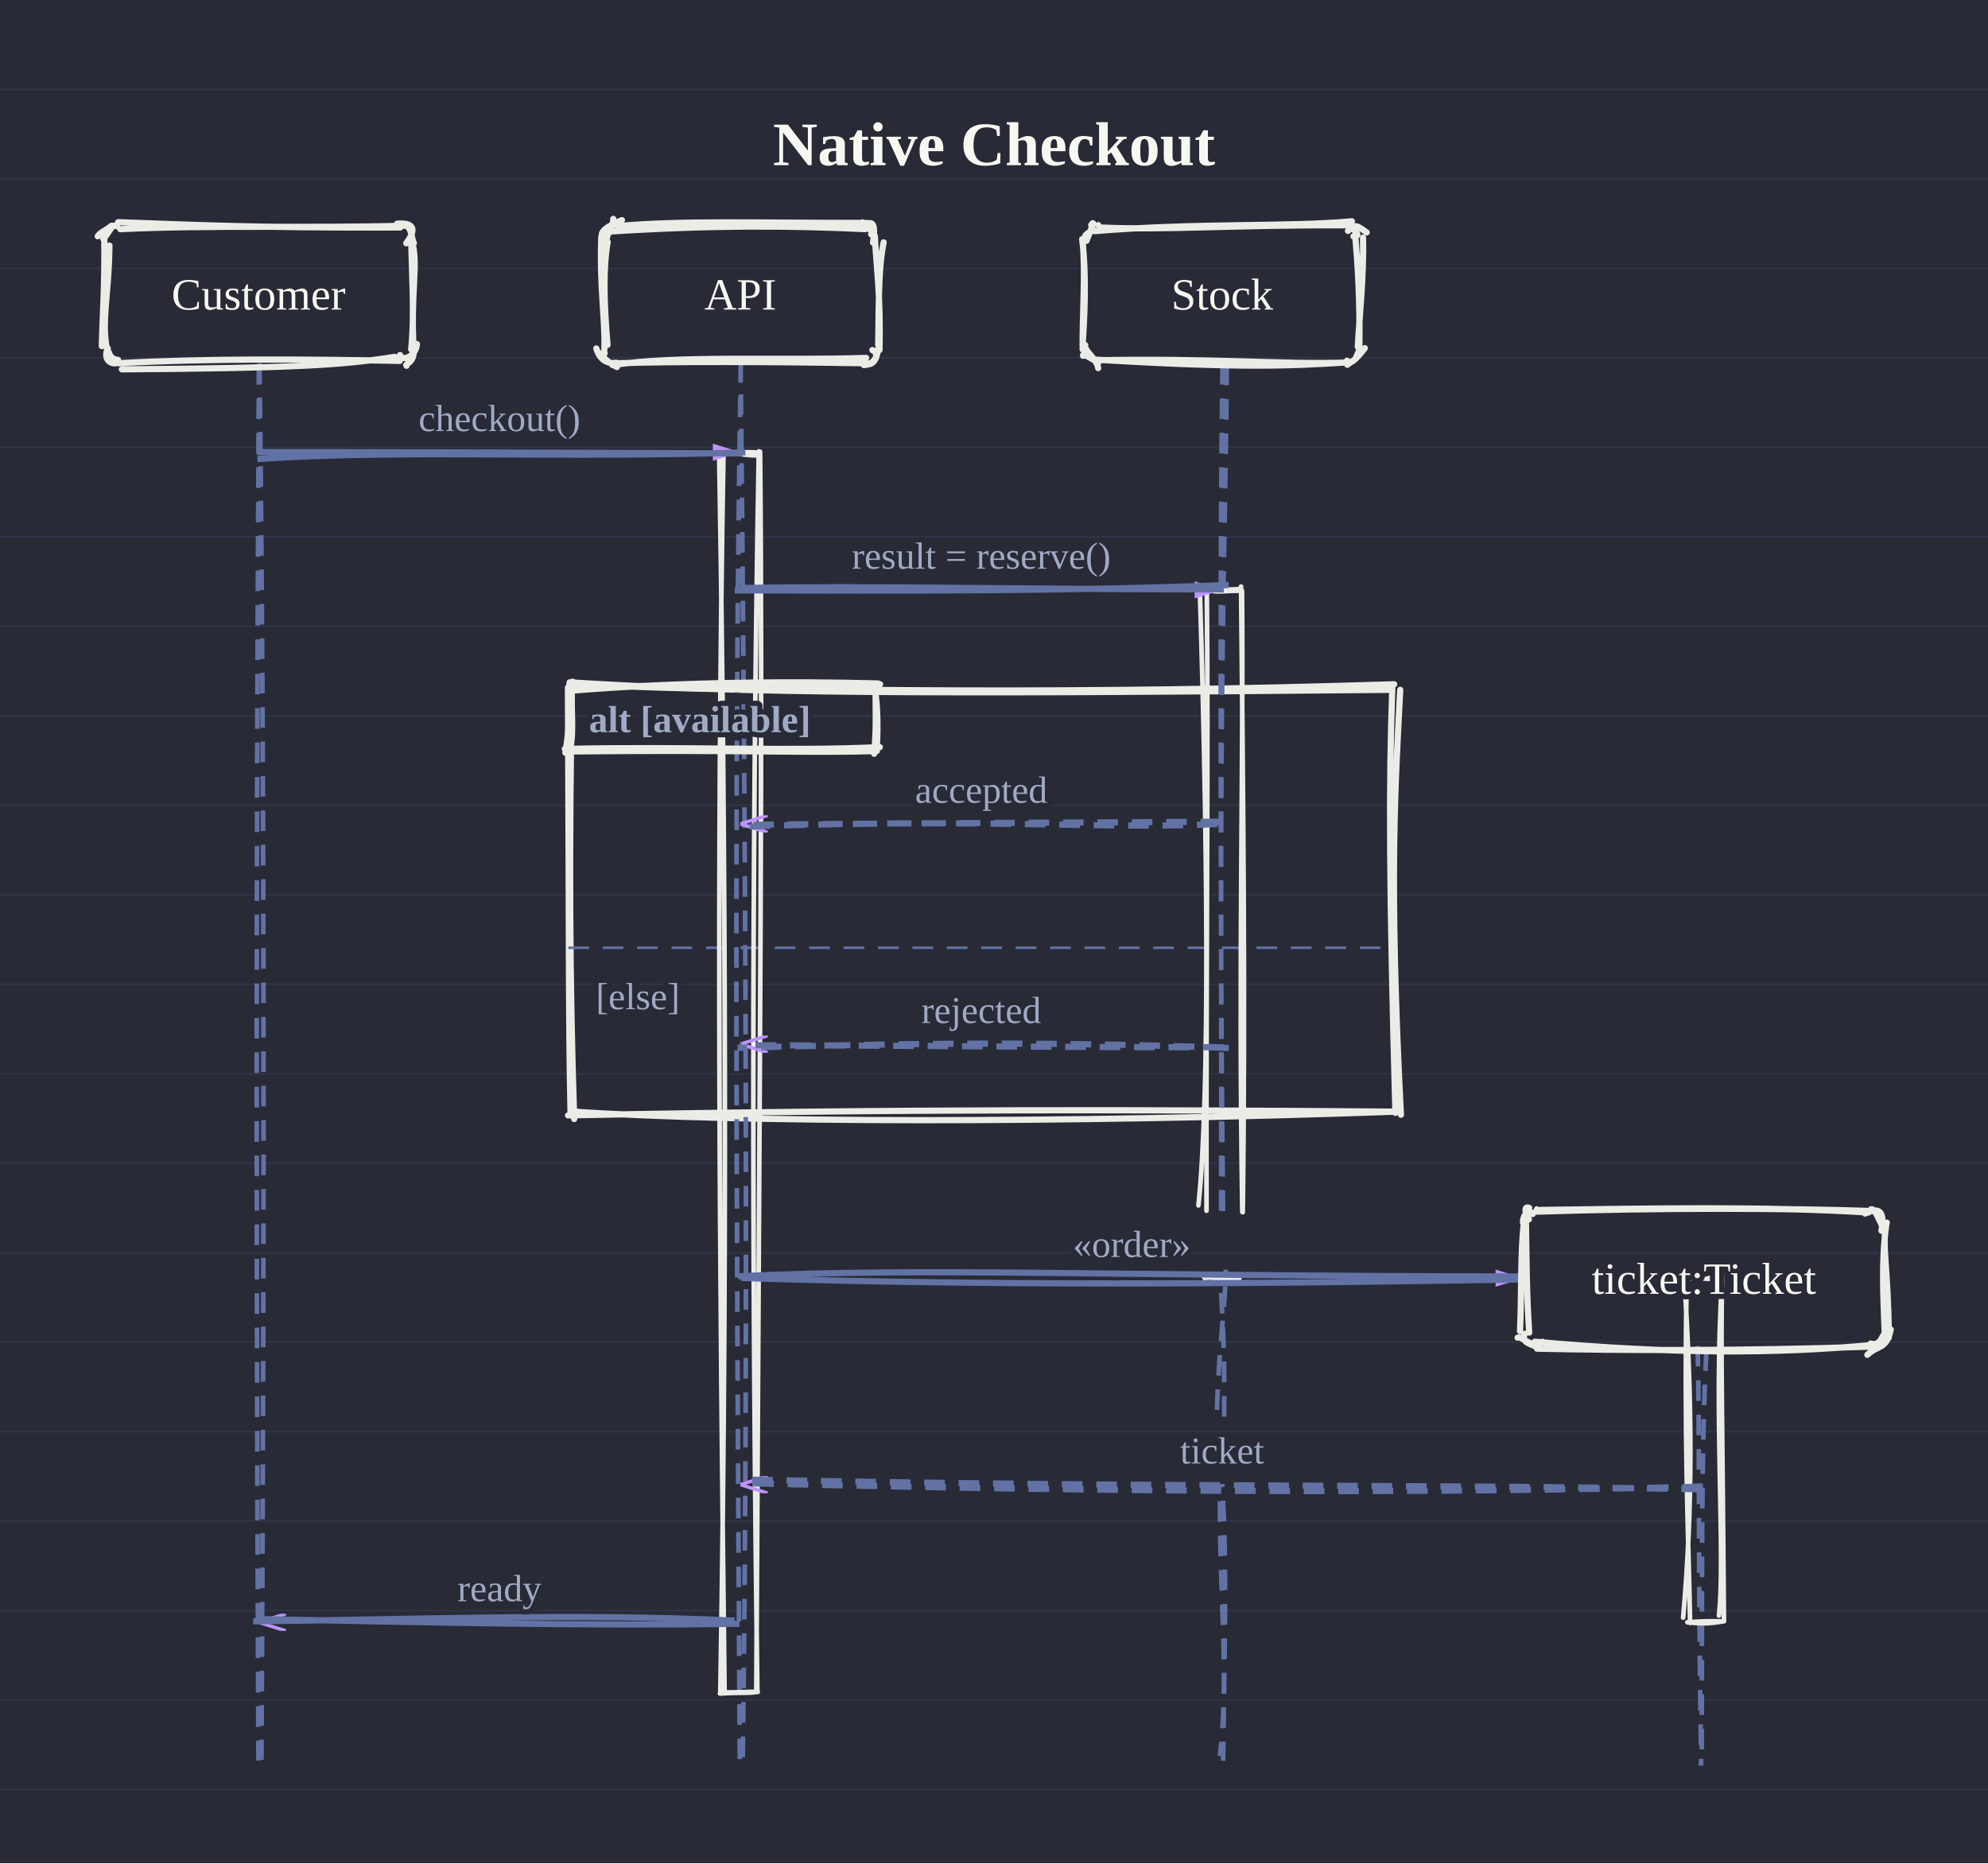
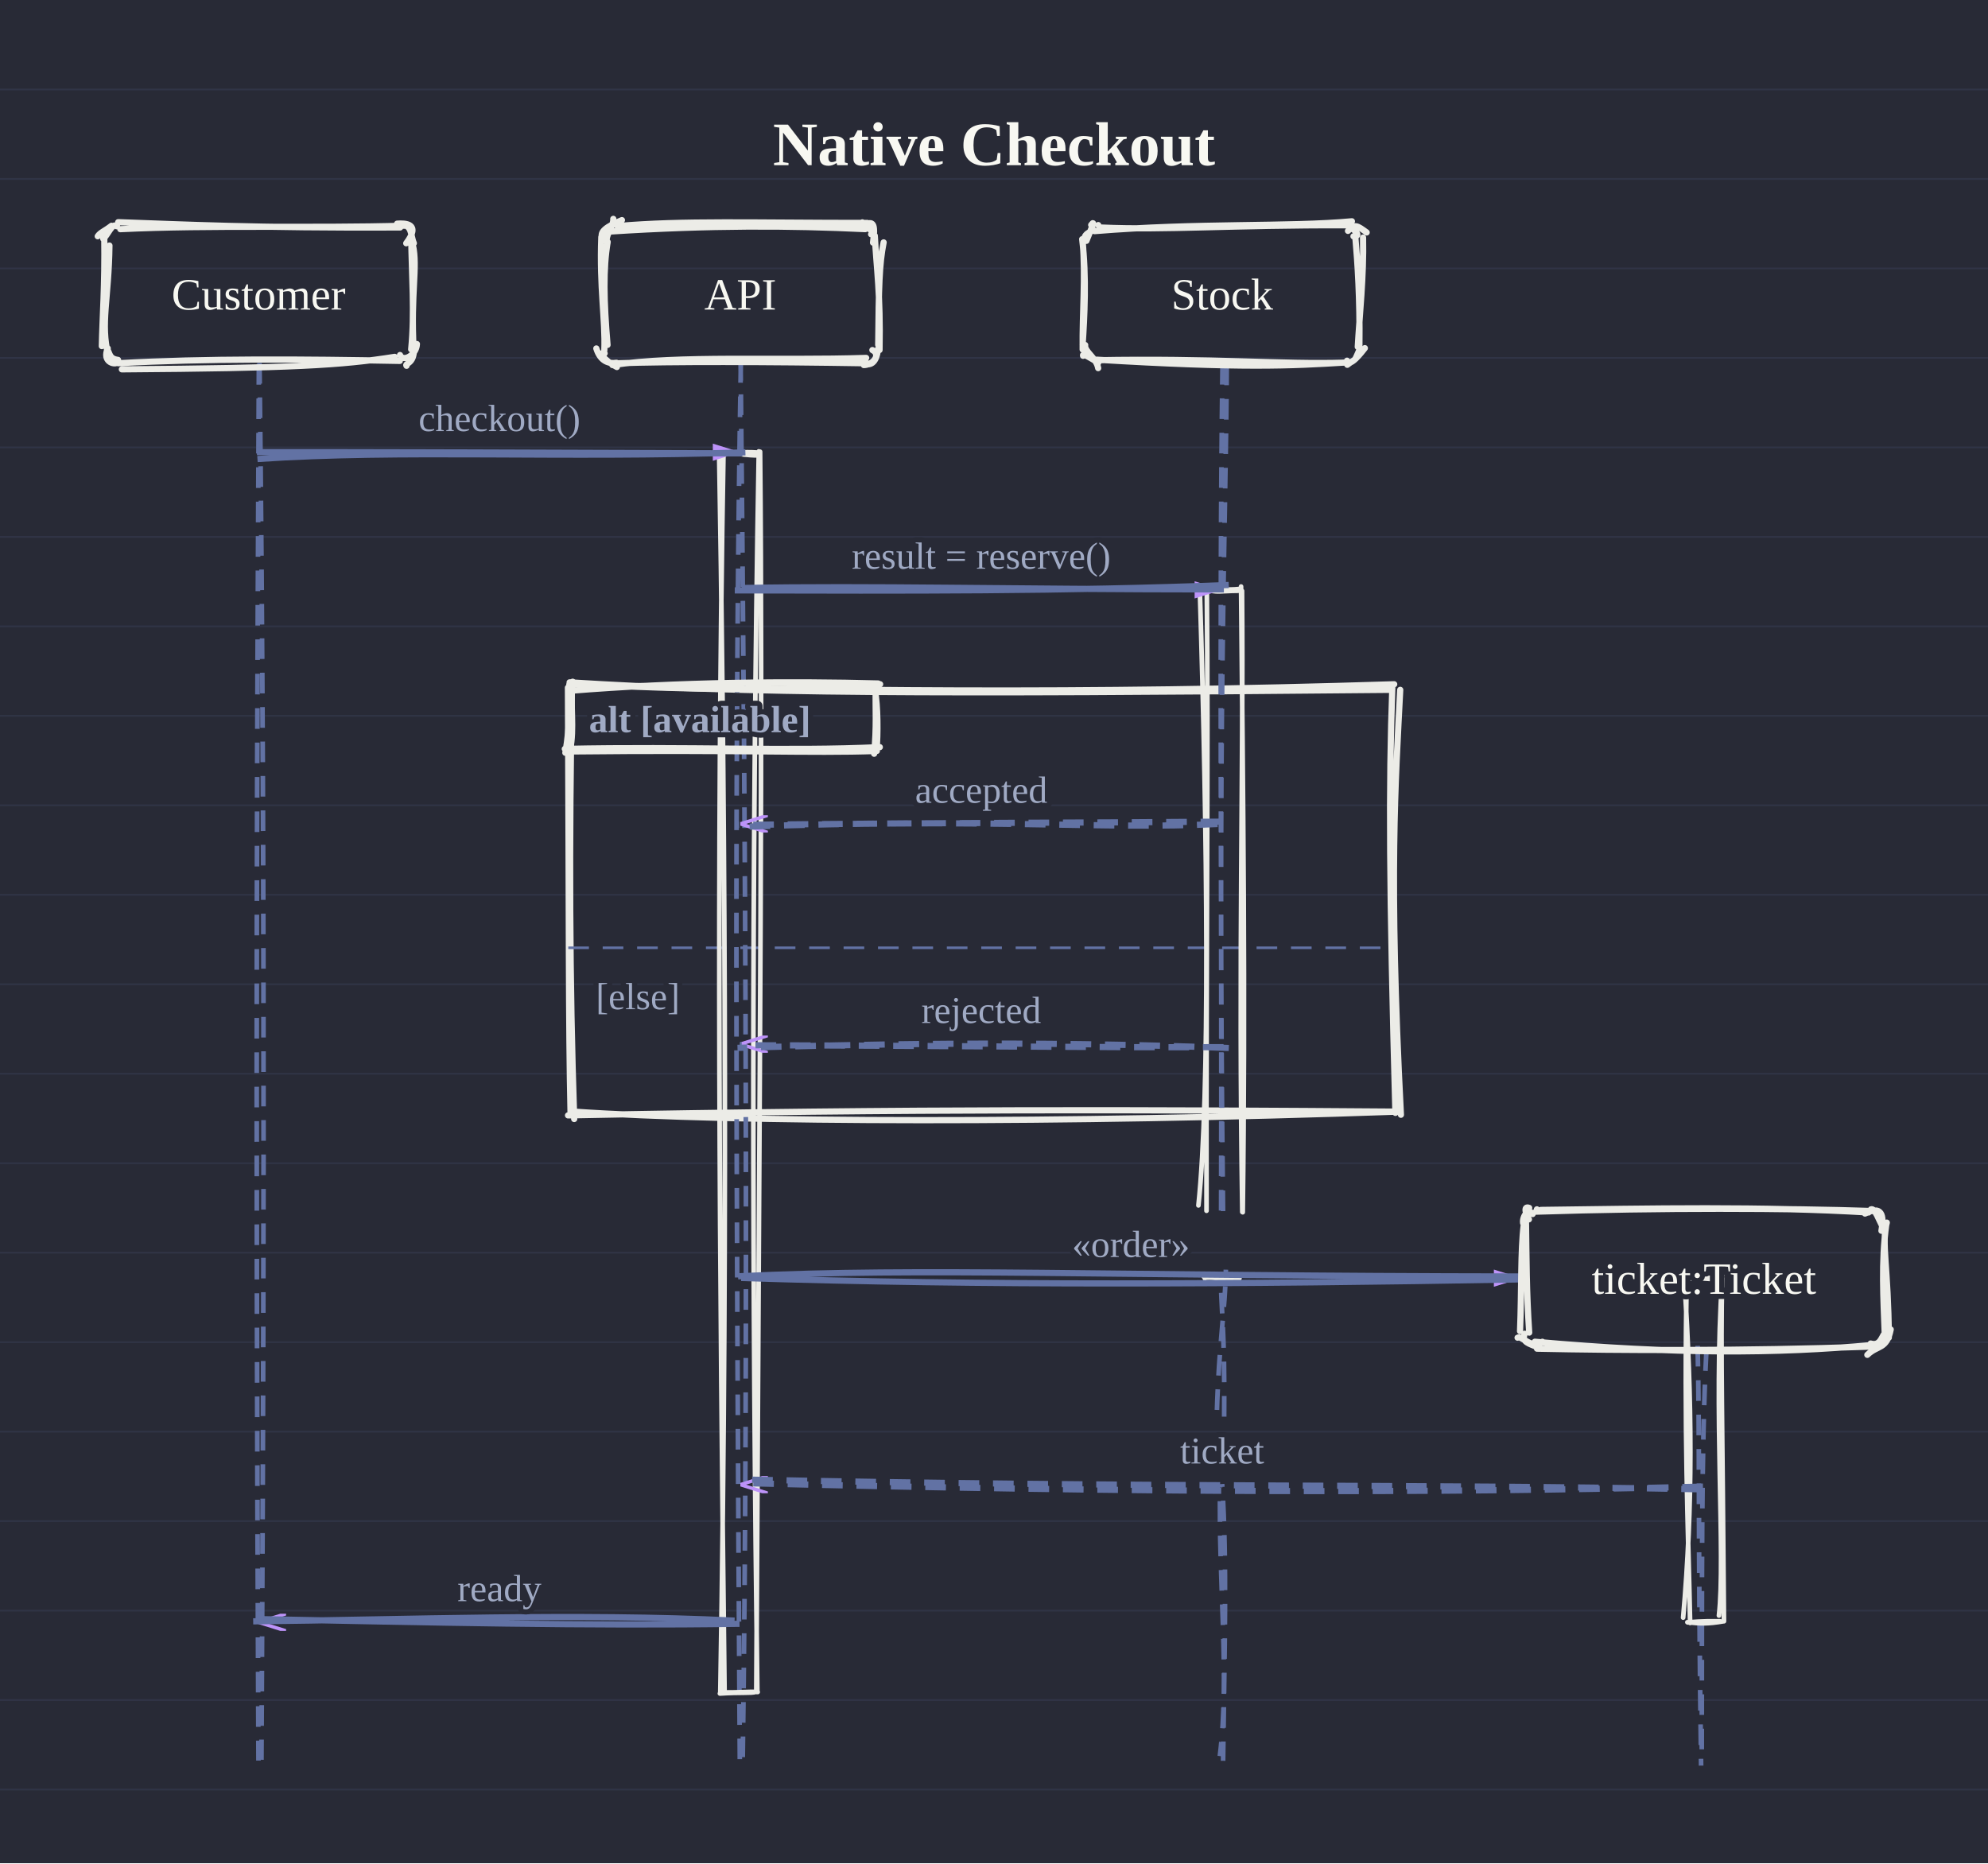
- <svg xmlns="http://www.w3.org/2000/svg" width="577.676" height="541.4" viewBox="0 0 577.676 541.4" style="--bg:#282a36;--fg:#f8f8f2;--line:#6272a4;--accent:#bd93f9;--muted:#6272a4;--border:#ecece7;--font:Caveat;background:#282a36" class="am-0x1vzyl03jxfwc">
+ <svg xmlns="http://www.w3.org/2000/svg" width="577.676" height="541.4" viewBox="0 0 577.676 541.4" style="--bg:#282a36;--fg:#f8f8f2;--line:#6272a4;--accent:#bd93f9;--muted:#6272a4;--border:#ecece7;--font:Caveat;background:#282a36" class="am-1i6df6118d7p8v">
  <style>
-   svg.am-0x1vzyl03jxfwc { font-family: var(--font, 'Caveat'), system-ui, sans-serif; }
-   svg.am-0x1vzyl03jxfwc {
+   svg.am-1i6df6118d7p8v { font-family: var(--font, 'Caveat'), system-ui, sans-serif; }
+   svg.am-1i6df6118d7p8v {
    /* Derived from --bg and --fg (overridable via --line, --accent, etc.) */
    --_text:          #f8f8f2;
    --_text-sec:      #6272a4;
    --_text-muted:    #6272a4;
    --_text-faint:    #98999c;
    --_line:          #6272a4;
    --_arrow:         #bd93f9;
    --_node-fill:     #2e303c;
    --_node-stroke:   #ecece7;
    --_group-fill:    #282a36;
    --_group-hdr:     #32343f;
    --_inner-stroke:  #41434d;
    --_key-badge:     #3d3f49;
  }
</style>
  <rect width="577.676" height="541.4" fill="#282a36" data-backdrop="page" />
  <g data-backdrop="paper-ruled">
    <line x1="0" y1="26" x2="577.676" y2="26" stroke="#6272a4" stroke-width="0.5" opacity="0.14" />
    <line x1="0" y1="52" x2="577.676" y2="52" stroke="#6272a4" stroke-width="0.5" opacity="0.14" />
    <line x1="0" y1="78" x2="577.676" y2="78" stroke="#6272a4" stroke-width="0.5" opacity="0.14" />
    <line x1="0" y1="104" x2="577.676" y2="104" stroke="#6272a4" stroke-width="0.5" opacity="0.14" />
    <line x1="0" y1="130" x2="577.676" y2="130" stroke="#6272a4" stroke-width="0.5" opacity="0.14" />
    <line x1="0" y1="156" x2="577.676" y2="156" stroke="#6272a4" stroke-width="0.5" opacity="0.14" />
    <line x1="0" y1="182" x2="577.676" y2="182" stroke="#6272a4" stroke-width="0.5" opacity="0.14" />
    <line x1="0" y1="208" x2="577.676" y2="208" stroke="#6272a4" stroke-width="0.5" opacity="0.14" />
    <line x1="0" y1="234" x2="577.676" y2="234" stroke="#6272a4" stroke-width="0.5" opacity="0.14" />
    <line x1="0" y1="260" x2="577.676" y2="260" stroke="#6272a4" stroke-width="0.5" opacity="0.14" />
    <line x1="0" y1="286" x2="577.676" y2="286" stroke="#6272a4" stroke-width="0.5" opacity="0.14" />
    <line x1="0" y1="312" x2="577.676" y2="312" stroke="#6272a4" stroke-width="0.5" opacity="0.14" />
    <line x1="0" y1="338" x2="577.676" y2="338" stroke="#6272a4" stroke-width="0.5" opacity="0.14" />
    <line x1="0" y1="364" x2="577.676" y2="364" stroke="#6272a4" stroke-width="0.5" opacity="0.14" />
    <line x1="0" y1="390" x2="577.676" y2="390" stroke="#6272a4" stroke-width="0.5" opacity="0.14" />
    <line x1="0" y1="416" x2="577.676" y2="416" stroke="#6272a4" stroke-width="0.5" opacity="0.14" />
    <line x1="0" y1="442" x2="577.676" y2="442" stroke="#6272a4" stroke-width="0.5" opacity="0.14" />
    <line x1="0" y1="468" x2="577.676" y2="468" stroke="#6272a4" stroke-width="0.5" opacity="0.14" />
    <line x1="0" y1="494" x2="577.676" y2="494" stroke="#6272a4" stroke-width="0.5" opacity="0.14" />
    <line x1="0" y1="520" x2="577.676" y2="520" stroke="#6272a4" stroke-width="0.5" opacity="0.14" />
  </g>
  <defs>
    <marker id="seq-arrow" markerWidth="8" markerHeight="5" refX="8" refY="2.5" orient="auto-start-reverse">
      <polygon points="0 0, 8 2.5, 0 5" fill="#bd93f9" />
    </marker>
    <marker id="seq-arrow-open" markerWidth="8" markerHeight="5" refX="8" refY="2.5" orient="auto-start-reverse">
      <polyline points="0 0, 8 2.5, 0 5" fill="none" stroke="#bd93f9" stroke-width="1" />
    </marker>
    <marker id="seq-arrow-cross" markerWidth="8" markerHeight="5" refX="4" refY="2.5" orient="auto">
      <path d="M1 1 L7 4 M1 4 L7 1" fill="none" stroke="#bd93f9" stroke-width="1.5" />
    </marker>
    <marker id="seq-arrow-half-top" markerWidth="8" markerHeight="5" refX="8" refY="2.5" orient="auto-start-reverse">
      <polygon points="0 0, 8 2.5, 0 2.5" fill="#bd93f9" />
    </marker>
    <marker id="seq-arrow-half-bottom" markerWidth="8" markerHeight="5" refX="8" refY="2.5" orient="auto-start-reverse">
      <polygon points="0 2.5, 8 2.5, 0 5" fill="#bd93f9" />
    </marker>
    <marker id="seq-arrow-stick-top" markerWidth="8" markerHeight="5" refX="8" refY="2.5" orient="auto-start-reverse">
      <path d="M0 0 L8 2.5" fill="none" stroke="#bd93f9" stroke-width="1.5" />
    </marker>
    <marker id="seq-arrow-stick-bottom" markerWidth="8" markerHeight="5" refX="8" refY="2.5" orient="auto-start-reverse">
      <path d="M0 5 L8 2.5" fill="none" stroke="#bd93f9" stroke-width="1.5" />
    </marker>
  </defs>
  <text paint-order="stroke" stroke="#282a36" stroke-width="3" stroke-linejoin="round" stroke-linecap="round" x="288.838" y="41.7" class="diagram-title" text-anchor="middle" font-size="18" font-weight="600" fill="#f8f8f2" data-id="diagram-title" data-role="title" data-prepared-text="true" dy="6.3" textLength="142.02" lengthAdjust="spacingAndGlyphs" data-font-metrics="deterministic-fit">Native Checkout</text>
  <g class="block" data-type="alt" data-label="available" data-id="statement:3" data-role="block">
    <path d="M165.52 198.27 C217.74 201.51, 266.94 201.72, 404.42 200.44 M165.43 198.87 C239.33 200.73, 314.54 201.7, 405.13 198.83 M406.88 200.45 C405.55 226.96, 403.46 253.97, 407.08 323.92 M404.58 199.8 C403.53 228.33, 403.69 257.86, 405.48 323.37 M405.45 323.03 C309.14 326.39, 213.93 326.26, 166.23 322.98 M405.62 323.01 C336.09 322.51, 266.01 322.12, 165.06 324.1 M166.85 325.16 C165.51 284.88, 165.34 246.05, 166.21 198.65 M165.79 323.68 C165.19 296.48, 165.36 268.53, 165.03 199.81" fill="none" stroke="#ecece7" stroke-width="1.8" stroke-linecap="round" stroke-linejoin="round" data-id="statement:3:rect" data-role="block" />
    <line x1="165.133" y1="275.4" x2="405.133" y2="275.4" stroke="#6272a4" stroke-width="0.75" stroke-dasharray="6 4" data-relationship="block" data-direction="undirected" data-id="statement:3:divider#0" data-role="block" />
  </g>
  <line stroke-opacity="0" class="lifeline" data-actor="Buyer" x1="75.133" y1="105.4" x2="75.133" y2="511.4" stroke="#6272a4" stroke-width="0.75" stroke-dasharray="6 4" data-relationship="lifeline" data-direction="undirected" />
  <path d="M75.41 105.48 C77.34 265.57, 76.43 426.75, 75.97 511.35 M75.22 105.78 C74.79 204.23, 74.12 302.11, 75.1 511.57" fill="none" stroke="#6272a4" stroke-width="1.35" stroke-linecap="butt" stroke-linejoin="miter" stroke-miterlimit="4" stroke-dasharray="6 4" />
  <line stroke-opacity="0" class="lifeline" data-actor="API" x1="215.133" y1="105.4" x2="215.133" y2="511.4" stroke="#6272a4" stroke-width="0.75" stroke-dasharray="6 4" data-relationship="lifeline" data-direction="undirected" />
  <path d="M215.2 104.59 C216.72 247.98, 217.49 390.56, 215.82 511.66 M215.28 105.21 C213.35 219.69, 213.87 334.82, 214.97 511.16" fill="none" stroke="#6272a4" stroke-width="1.35" stroke-linecap="butt" stroke-linejoin="miter" stroke-miterlimit="4" stroke-dasharray="6 4" />
  <g class="lifeline" data-actor="Stock">
    <line stroke-opacity="0" x1="355.133" y1="105.4" x2="355.133" y2="352.25" stroke="#6272a4" stroke-width="0.75" stroke-dasharray="6 4" stroke-dashoffset="0" data-relationship="lifeline" data-direction="undirected" />
    <path d="M356.47 105.93 C356.21 157.13, 353.72 205.85, 355.41 353.17 M355.24 105.75 C354.17 185.56, 355.13 264.1, 354.83 352.97" fill="none" stroke="#6272a4" stroke-width="1.35" stroke-linecap="butt" stroke-linejoin="miter" stroke-miterlimit="4" stroke-dasharray="6 4" stroke-dashoffset="0" />
    <line stroke-opacity="0" x1="355.133" y1="370.55" x2="355.133" y2="412.25" stroke="#6272a4" stroke-width="0.75" stroke-dasharray="6 4" stroke-dashoffset="5.15" data-relationship="lifeline" data-direction="undirected" />
    <path d="M356.21 368.93 C356.04 380.82, 354.22 389.33, 353.59 410.7 M354.75 370.81 C354.75 379.67, 355.97 386.61, 355.72 411.74" fill="none" stroke="#6272a4" stroke-width="1.35" stroke-linecap="butt" stroke-linejoin="miter" stroke-miterlimit="4" stroke-dasharray="6 4" stroke-dashoffset="5.15" />
    <line stroke-opacity="0" x1="355.133" y1="430.55" x2="355.133" y2="511.4" stroke="#6272a4" stroke-width="0.75" stroke-dasharray="6 4" stroke-dashoffset="5.15" data-relationship="lifeline" data-direction="undirected" />
    <path d="M354.55 431.36 C353.98 460.21, 357.38 487, 354.46 510.27 M355.13 431.21 C356.6 454.02, 355.81 479.07, 355.41 511.64" fill="none" stroke="#6272a4" stroke-width="1.35" stroke-linecap="butt" stroke-linejoin="miter" stroke-miterlimit="4" stroke-dasharray="6 4" stroke-dashoffset="5.15" />
  </g>
  <line stroke-opacity="0" class="lifeline" data-actor="ticket:Ticket" x1="495.133" y1="391.4" x2="495.133" y2="511.4" stroke="#6272a4" stroke-width="0.75" stroke-dasharray="6 4" data-relationship="lifeline" data-direction="undirected" />
  <path d="M493.29 391.06 C493.96 417.27, 493.33 445.8, 494.31 513.04 M495.86 392.33 C494.31 422.65, 494.62 455.12, 494.5 511.59" fill="none" stroke="#6272a4" stroke-width="1.35" stroke-linecap="butt" stroke-linejoin="miter" stroke-miterlimit="4" stroke-dasharray="6 4" />
  <g class="activation" data-actor="Stock" data-id="activation:Stock#0" data-role="activation">
    <path d="M348.66 171.95 C350.88 243.53, 351.63 317.94, 348.24 350.26 M350.68 171.57 C351.15 220.46, 350.48 269.56, 350.59 351.82 M360.91 171.69 C361.38 225.49, 359.81 276.71, 360.99 352.18 M360.63 170.43 C361.2 230.14, 361.95 289.81, 361.12 352.25 M350.43 171.21 C353.51 172.28, 354.49 171.7, 359.75 171.66 M350.54 171.1 C353.18 170.98, 356.24 171.57, 360.28 171.13 M350.16 370.48 C350.16 370.67, 350.21 370.99, 350.1 371.48 M350.14 370.56 C350.17 370.78, 350.12 370.99, 350.17 371.43 M360.13 370.61 C360.05 370.86, 360.13 371.05, 360.07 371.34 M360.13 370.54 C360.1 370.87, 360.1 371.21, 360.17 371.43 M350.51 371.28 C352.52 371.08, 356.42 371.81, 360.03 372.23 M349.77 370.94 C352 371.27, 354.79 371.2, 360 371" fill="none" stroke="#ecece7" stroke-width="1.35" stroke-linecap="round" stroke-linejoin="round" data-id="part:[&quot;activation:Stock#0&quot;,&quot;border&quot;]" data-role="activation" />
  </g>
  <path d="M489.84 370.95 C492.98 370.61, 496.35 372.19, 500.42 370.66 M490.63 371.6 C493.05 371.08, 496.51 371.78, 500.32 371.75 M500.43 371.64 C497.87 409.81, 501.46 452.21, 499.49 469.44 M500.43 371.46 C499.95 392.47, 500.51 413.08, 500.95 471.1 M500.89 471.09 C496.08 471.91, 494.11 471.77, 490.32 471.38 M499.86 471.11 C497.97 471.1, 494.59 471.01, 490.46 471.43 M489.09 470.04 C491.96 437.49, 491.69 407.25, 489.46 372.17 M491.12 471.59 C490.52 443.07, 489.32 416.63, 490.14 370.65" fill="none" stroke="#ecece7" stroke-width="1.35" stroke-linecap="round" stroke-linejoin="round" data-id="activation:ticket:Ticket#0" data-role="activation" />
  <path d="M209.43 132.37 C212.12 130.67, 213.92 132.3, 220.2 132.33 M209.75 131.85 C212.71 131.77, 215.79 131.17, 220.04 131.5 M220.87 131.25 C221.63 212.08, 220.83 295.56, 219.77 491.2 M220.49 131.16 C218.3 254.58, 218.6 376.88, 220.07 491.65 M219.58 491.62 C218.41 492.05, 215.12 491.7, 209.19 492.09 M220.17 491.65 C217.28 491.49, 215.07 491.83, 209.86 491.77 M209.3 491.87 C211.71 352.22, 210.41 214.45, 208.95 130.76 M210.54 490.93 C209.12 371.59, 208.1 251.02, 210.25 130.77" fill="none" stroke="#ecece7" stroke-width="1.35" stroke-linecap="round" stroke-linejoin="round" data-id="activation:API#0" data-role="activation" />
  <g class="sequence-block-header-overlay" pointer-events="none" aria-hidden="true" data-id="statement:3:header-overlay" data-role="block">
    <path d="M165.33 200.75 C197.37 198.11, 230.4 197.93, 255.19 198.6 M166.09 198.61 C199.77 200.72, 235.2 200.66, 255.75 198.82 M254.25 200.71 C255.09 204.78, 255.14 213.76, 254.69 217.88 M254.43 199.64 C254.37 206.21, 254.76 211.1, 254.01 219.02 M255.66 217.1 C228.53 218.35, 200.32 216.86, 164.12 217.61 M254.79 218.21 C235.52 218.89, 214.73 217.82, 165.98 218.35 M165.64 217.87 C167 211.76, 165.59 204.87, 166.4 198.09 M164.28 218.74 C165.63 210.96, 165.62 203.55, 165.77 198.6" fill="none" stroke="#ecece7" stroke-width="1.8" stroke-linecap="round" stroke-linejoin="round" data-id="statement:3:tab" data-role="block" />
    <text paint-order="stroke" stroke="#282a36" stroke-width="3" stroke-linejoin="round" stroke-linecap="round" x="171.133" y="208.9" text-anchor="start" font-size="11" font-weight="600" fill="#a0aac4" data-prepared-text="true" dy="3.85" textLength="69.63" lengthAdjust="spacingAndGlyphs" data-font-metrics="deterministic-fit">alt [available]</text>
  </g>
  <g class="sequence-block-divider-labels" pointer-events="none" data-id="statement:3:divider-labels" data-role="block">
    <text paint-order="stroke" stroke="#282a36" stroke-width="3" stroke-linejoin="round" stroke-linecap="round" x="173.133" y="289.4" text-anchor="start" font-size="11" font-weight="400" fill="#a0aac4" data-prepared-text="true" dy="3.85" textLength="27.786" lengthAdjust="spacingAndGlyphs" data-font-metrics="deterministic-fit">[else]</text>
  </g>
  <g class="message" data-label="checkout()" data-line-style="solid" data-start-head="none" data-end-head="filled" data-central-start="false" data-central-end="false" data-self="false" data-id="statement:1" data-role="message">
    <line stroke-opacity="0" x1="75.133" y1="131.4" x2="215.133" y2="131.4" stroke="#6272a4" stroke-width="1" marker-end="url(#seq-arrow)" data-relationship="sequence-message" data-direction="forward" data-id="statement:1:line" data-role="message" data-from="Buyer" data-to="API" role="graphics-symbol" aria-roledescription="relation" aria-label="Buyer to API: checkout()" />
    <path d="M74.81 133.38 C116.58 130.54, 162.87 133.25, 216.6 131.43 M74.66 131.37 C104.5 131.36, 133.12 131.43, 215.72 131.74" fill="none" stroke="#6272a4" stroke-width="1.8" stroke-linecap="butt" stroke-linejoin="miter" stroke-miterlimit="4" />
    <text paint-order="stroke" stroke="#282a36" stroke-width="3" stroke-linejoin="round" stroke-linecap="round" x="145.133" y="121.4" text-anchor="middle" font-size="11" font-weight="400" fill="#a0aac4" data-prepared-text="true" dy="3.85" textLength="51.546" lengthAdjust="spacingAndGlyphs" data-font-metrics="deterministic-fit">checkout()</text>
  </g>
  <g class="message" data-label="result = reserve()" data-line-style="solid" data-start-head="none" data-end-head="filled" data-central-start="false" data-central-end="false" data-self="false" data-id="statement:2" data-role="message">
    <line stroke-opacity="0" x1="215.133" y1="171.4" x2="355.133" y2="171.4" stroke="#6272a4" stroke-width="1" marker-end="url(#seq-arrow)" data-relationship="sequence-message" data-direction="forward" data-id="statement:2:line" data-role="message" data-from="API" data-to="Stock" role="graphics-symbol" aria-roledescription="relation" aria-label="API to Stock: result = reserve()" />
    <path d="M213.51 171.55 C262.71 171.66, 309.66 171.83, 357.05 169.98 M215.59 170.86 C253.34 170.17, 290.99 171.23, 355.64 171.27" fill="none" stroke="#6272a4" stroke-width="1.8" stroke-linecap="butt" stroke-linejoin="miter" stroke-miterlimit="4" />
    <text paint-order="stroke" stroke="#282a36" stroke-width="3" stroke-linejoin="round" stroke-linecap="round" x="285.133" y="161.4" text-anchor="middle" font-size="11" font-weight="400" fill="#a0aac4" data-prepared-text="true" dy="3.85" textLength="83.622" lengthAdjust="spacingAndGlyphs" data-font-metrics="deterministic-fit">result = reserve()</text>
  </g>
  <g class="message" data-label="accepted" data-line-style="dashed" data-start-head="none" data-end-head="open" data-central-start="false" data-central-end="false" data-self="false" data-parent-id="statement:3" data-id="statement:4" data-role="message">
    <line stroke-opacity="0" x1="355.133" y1="239.4" x2="215.133" y2="239.4" stroke="#6272a4" stroke-width="1" stroke-dasharray="6 4" marker-end="url(#seq-arrow-open)" data-relationship="sequence-message" data-direction="forward" data-id="statement:4:line" data-role="message" data-from="Stock" data-to="API" role="graphics-symbol" aria-roledescription="relation" aria-label="Stock to API: accepted" />
    <path d="M353.8 239.44 C320.77 241.08, 286.64 237.65, 216.29 240.23 M354.87 238.75 C318.21 239.09, 283.19 238.96, 214.77 239.69" fill="none" stroke="#6272a4" stroke-width="1.8" stroke-linecap="butt" stroke-linejoin="miter" stroke-miterlimit="4" stroke-dasharray="6 4" />
    <text paint-order="stroke" stroke="#282a36" stroke-width="3" stroke-linejoin="round" stroke-linecap="round" x="285.133" y="229.4" text-anchor="middle" font-size="11" font-weight="400" fill="#a0aac4" data-prepared-text="true" dy="3.85" textLength="45.606" lengthAdjust="spacingAndGlyphs" data-font-metrics="deterministic-fit">accepted</text>
  </g>
  <g class="message" data-label="rejected" data-line-style="dashed" data-start-head="none" data-end-head="open" data-central-start="false" data-central-end="false" data-self="false" data-parent-id="statement:3" data-id="statement:5" data-role="message">
    <line stroke-opacity="0" x1="355.133" y1="303.4" x2="215.133" y2="303.4" stroke="#6272a4" stroke-width="1" stroke-dasharray="6 4" marker-end="url(#seq-arrow-open)" data-relationship="sequence-message" data-direction="forward" data-id="statement:5:line" data-role="message" data-from="Stock" data-to="API" role="graphics-symbol" aria-roledescription="relation" aria-label="Stock to API: rejected" />
    <path d="M357.07 304.52 C299.02 302.23, 247.13 303.55, 214.3 304.48 M355.54 304.28 C317.26 304.42, 279.74 303.86, 214.97 303.71" fill="none" stroke="#6272a4" stroke-width="1.8" stroke-linecap="butt" stroke-linejoin="miter" stroke-miterlimit="4" stroke-dasharray="6 4" />
    <text paint-order="stroke" stroke="#282a36" stroke-width="3" stroke-linejoin="round" stroke-linecap="round" x="285.133" y="293.4" text-anchor="middle" font-size="11" font-weight="400" fill="#a0aac4" data-prepared-text="true" dy="3.85" textLength="40.854" lengthAdjust="spacingAndGlyphs" data-font-metrics="deterministic-fit">rejected</text>
  </g>
  <g class="message" data-label="«order»" data-line-style="solid" data-start-head="none" data-end-head="filled" data-central-start="false" data-central-end="false" data-self="false" data-id="statement:6" data-role="message">
-     <line stroke-opacity="0" x1="215.133" y1="371.4" x2="442.59" y2="371.4" stroke="#6272a4" stroke-width="1" marker-end="url(#seq-arrow)" data-relationship="sequence-message" data-direction="forward" data-id="statement:6:line" data-role="message" data-from="API" data-to="ticket:Ticket" role="graphics-symbol" aria-roledescription="relation" aria-label="API to ticket:Ticket: «order»" />
-     <path d="M214.47 370.86 C269.15 368.25, 319.59 370.78, 442.86 370.91 M215.38 371.35 C285.95 373.59, 358.96 373.2, 442.61 371.75" fill="none" stroke="#6272a4" stroke-width="1.8" stroke-linecap="butt" stroke-linejoin="miter" stroke-miterlimit="4" />
-     <text paint-order="stroke" stroke="#282a36" stroke-width="3" stroke-linejoin="round" stroke-linecap="round" x="328.861" y="361.4" text-anchor="middle" font-size="11" font-weight="400" fill="#a0aac4" data-prepared-text="true">
-       <tspan x="328.861" y="365.25" text-anchor="middle" data-text-fragment="true">«order»</tspan>
+     <line stroke-opacity="0" x1="215.133" y1="371.4" x2="442.09" y2="371.4" stroke="#6272a4" stroke-width="1" marker-end="url(#seq-arrow)" data-relationship="sequence-message" data-direction="forward" data-id="statement:6:line" data-role="message" data-from="API" data-to="ticket:Ticket" role="graphics-symbol" aria-roledescription="relation" aria-label="API to ticket:Ticket: «order»" />
+     <path d="M214.47 370.86 C269.04 368.25, 319.36 370.78, 442.36 370.91 M215.38 371.35 C285.79 373.59, 358.65 373.2, 442.11 371.75" fill="none" stroke="#6272a4" stroke-width="1.8" stroke-linecap="butt" stroke-linejoin="miter" stroke-miterlimit="4" />
+     <text paint-order="stroke" stroke="#282a36" stroke-width="3" stroke-linejoin="round" stroke-linecap="round" x="328.611" y="361.4" text-anchor="middle" font-size="11" font-weight="400" fill="#a0aac4" data-prepared-text="true">
+       <tspan x="328.611" y="365.25" text-anchor="middle" data-text-fragment="true">«order»</tspan>
    </text>
  </g>
  <g class="message" data-label="ticket" data-line-style="dashed" data-start-head="none" data-end-head="open" data-central-start="false" data-central-end="false" data-self="false" data-id="statement:6:reply" data-role="message">
    <line stroke-opacity="0" x1="495.133" y1="431.4" x2="215.133" y2="431.4" stroke="#6272a4" stroke-width="1" stroke-dasharray="6 4" marker-end="url(#seq-arrow-open)" data-relationship="sequence-message" data-direction="forward" data-id="statement:6:reply:line" data-role="message" data-from="ticket:Ticket" data-to="API" role="graphics-symbol" aria-roledescription="relation" aria-label="ticket:Ticket to API: ticket" />
    <path d="M494.54 432.76 C413.3 431.16, 332.35 432.34, 215 429.89 M494.85 431.97 C413.82 433.93, 332.74 433.76, 215.18 430.94" fill="none" stroke="#6272a4" stroke-width="1.8" stroke-linecap="butt" stroke-linejoin="miter" stroke-miterlimit="4" stroke-dasharray="6 4" />
    <text paint-order="stroke" stroke="#282a36" stroke-width="3" stroke-linejoin="round" stroke-linecap="round" x="355.133" y="421.4" text-anchor="middle" font-size="11" font-weight="400" fill="#a0aac4" data-prepared-text="true" dy="3.85" textLength="26.598" lengthAdjust="spacingAndGlyphs" data-font-metrics="deterministic-fit">ticket</text>
  </g>
  <g class="message" data-label="ready" data-line-style="solid" data-start-head="none" data-end-head="open" data-central-start="false" data-central-end="false" data-self="false" data-id="statement:7" data-role="message">
    <line stroke-opacity="0" x1="215.133" y1="471.4" x2="75.133" y2="471.4" stroke="#6272a4" stroke-width="1" marker-end="url(#seq-arrow-open)" data-relationship="sequence-message" data-direction="forward" data-id="statement:7:line" data-role="message" data-from="API" data-to="Buyer" role="graphics-symbol" aria-roledescription="relation" aria-label="API to Buyer: ready" />
    <path d="M213.45 470.91 C168.02 468.67, 117.19 470.66, 73.57 471.12 M214.89 471.83 C170.39 472.48, 125.66 471.45, 74.66 470.46" fill="none" stroke="#6272a4" stroke-width="1.8" stroke-linecap="butt" stroke-linejoin="miter" stroke-miterlimit="4" />
    <text paint-order="stroke" stroke="#282a36" stroke-width="3" stroke-linejoin="round" stroke-linecap="round" x="145.133" y="461.4" text-anchor="middle" font-size="11" font-weight="400" fill="#a0aac4" data-prepared-text="true" dy="3.85" textLength="30.162" lengthAdjust="spacingAndGlyphs" data-font-metrics="deterministic-fit">ready</text>
  </g>
  <g class="actor" data-id="Buyer" data-label="Customer" data-type="participant" data-role="actor">
    <path d="M34.96 66.59 C61.44 65.31, 90.67 66.37, 117.68 65.58 M34.35 64.56 C53.31 65.21, 73.57 66.28, 116.27 66.1 M116.27 65.4 C119.88 65.02, 119.25 68.47, 120.26 70.67 M115.39 64.99 C117.67 64.83, 122.47 64.84, 118.04 70.69 M119.98 71.25 C121.44 77.59, 119.29 85.16, 120.2 101.63 M119.48 68.45 C119.64 80.74, 120.54 90.54, 119.48 101.51 M120.27 101.4 C120.41 105.82, 117.51 105.53, 118.13 106.29 M121.15 99.97 C121.01 103.24, 117.06 105.31, 116.24 103.16 M114.68 103.69 C99.32 106.16, 84.65 106.97, 35.41 107.32 M116.18 104.87 C88.24 104.35, 59.95 104.12, 34.35 105.54 M34 105.4 C33.12 106.02, 29.64 105.11, 31.31 101.22 M34.31 104.58 C31.2 104.17, 32.27 102.37, 29.87 99.17 M31.48 103.17 C29.11 94.32, 31.63 86.65, 31.8 71.35 M29.59 100.57 C29.76 92.03, 30.5 83.08, 30.3 68.73 M30 69.4 C31.26 68.43, 32.71 64.52, 33.91 65.74 M28.4 68.65 C29.13 67.53, 30.37 67.19, 32.41 65.6 M34 65.4 C34 65.4, 34 65.4, 34 65.4 M34 65.4 C34 65.4, 34 65.4, 34 65.4" fill="none" stroke="#ecece7" stroke-width="1.8" stroke-linecap="round" stroke-linejoin="round" data-id="actor:Buyer:box" data-role="actor" />
    <text paint-order="stroke" stroke="#282a36" stroke-width="3" stroke-linejoin="round" stroke-linecap="round" x="75.133" y="85.4" text-anchor="middle" font-size="13" font-weight="500" fill="#f8f8f2" data-prepared-text="true" dy="4.55" textLength="58.266" lengthAdjust="spacingAndGlyphs" data-font-metrics="deterministic-fit">Customer</text>
  </g>
  <g class="actor" data-id="API" data-label="API" data-type="participant" data-role="actor">
    <path d="M177.37 67.27 C206.37 65.42, 229.45 65.53, 251.44 66.58 M179.42 65.7 C198.2 64.03, 219.22 64.79, 252.03 64.78 M251.13 65.4 C253.68 64.06, 254.48 64.88, 253.68 70.5 M250.58 64.61 C251.7 67.27, 255.75 66.83, 253.13 68.06 M256.77 70.43 C255.5 76.82, 255.36 83.19, 255.19 100.22 M254.2 68.49 C254.69 78.06, 255.9 85.47, 255.58 101.7 M255.13 101.4 C254.7 105.49, 252.89 106.62, 250.38 105.39 M253.5 101.72 C256.13 103.06, 253.59 106.08, 251.01 106.08 M251.69 104 C225.74 104.84, 197.11 103.17, 177.97 106.08 M252 105.56 C222.48 105.09, 194.46 105.03, 179.5 105.55 M179.13 105.4 C176.92 105.75, 174.47 105.06, 173.28 101.25 M179.25 106.65 C175.54 104.74, 173.62 102.07, 175.7 102.67 M176.54 100.22 C175.45 87.56, 175.26 77.96, 176.58 70.3 M175.61 101.76 C175.94 93.02, 174.17 83.51, 174.73 68.87 M175.13 69.4 C173.98 67.34, 176.29 65.83, 180.72 63.96 M176.54 70.64 C175.42 68.89, 178.4 65.69, 178.21 63.6 M179.13 65.4 C179.13 65.4, 179.13 65.4, 179.13 65.4 M179.13 65.4 C179.13 65.4, 179.13 65.4, 179.13 65.4" fill="none" stroke="#ecece7" stroke-width="1.8" stroke-linecap="round" stroke-linejoin="round" data-id="actor:API:box" data-role="actor" />
    <text paint-order="stroke" stroke="#282a36" stroke-width="3" stroke-linejoin="round" stroke-linecap="round" x="215.133" y="85.4" text-anchor="middle" font-size="13" font-weight="500" fill="#f8f8f2" data-prepared-text="true" dy="4.55" textLength="22.698" lengthAdjust="spacingAndGlyphs" data-font-metrics="deterministic-fit">API</text>
  </g>
  <g class="actor" data-id="Stock" data-label="Stock" data-type="participant" data-role="actor">
    <path d="M318.06 67.16 C348.01 64.7, 374.54 66, 392.84 64.3 M320.12 66.12 C338.3 66.92, 358.05 65.36, 391.31 65.46 M391.13 65.4 C393.19 66.33, 396.04 68.69, 393.29 68.67 M391.7 67.09 C393.7 64.99, 394.28 65.48, 397.13 67.54 M393.86 69.17 C394.47 76.14, 395.2 86.81, 395.02 100.4 M396.08 69.03 C396.33 80.11, 395.04 91.86, 394.54 100.78 M395.13 101.4 C393.21 105.69, 394.34 103.77, 391.5 106 M396.6 101.16 C395.69 102.31, 392.18 106.94, 391.42 104.81 M391.28 105.31 C375.15 106.32, 360.83 107.05, 318.62 104.51 M390.77 105.37 C372.14 105.93, 353.21 104.05, 318.23 104.68 M319.13 105.4 C316.88 104.01, 314.4 102.46, 314.72 103.39 M319.11 106.97 C318.59 103.95, 315 102.1, 315.34 100.26 M314.59 100.25 C315.11 92.21, 315.79 80.54, 314.46 69.5 M314.6 101.56 C314.48 90.47, 315.47 80.76, 314.63 70.37 M315.13 69.4 C315.02 67.59, 318.29 66.89, 317.69 66.8 M315.69 69.98 C316.76 67.25, 318.52 63.43, 317.08 65.36 M319.13 65.4 C319.13 65.4, 319.13 65.4, 319.13 65.4 M319.13 65.4 C319.13 65.4, 319.13 65.4, 319.13 65.4" fill="none" stroke="#ecece7" stroke-width="1.8" stroke-linecap="round" stroke-linejoin="round" data-id="actor:Stock:box" data-role="actor" />
    <text paint-order="stroke" stroke="#282a36" stroke-width="3" stroke-linejoin="round" stroke-linecap="round" x="355.133" y="85.4" text-anchor="middle" font-size="13" font-weight="500" fill="#f8f8f2" data-prepared-text="true" dy="4.55" textLength="36.036" lengthAdjust="spacingAndGlyphs" data-font-metrics="deterministic-fit">Stock</text>
  </g>
  <g class="actor" data-id="ticket:Ticket" data-label="ticket:Ticket" data-type="participant" data-role="actor">
    <path d="M447.76 351.57 C479.09 351.17, 512.44 350.46, 542.97 352.32 M446.27 352.08 C482.47 350.91, 519.69 351.07, 544.28 351.9 M543.68 351.4 C544.8 350.97, 545.99 354.51, 547.34 357.1 M541.94 352.63 C547.74 349.71, 547.24 354.61, 546.71 357.63 M548.27 355.26 C546.63 361.14, 548.73 368.23, 548.86 388.69 M548.12 355.75 C546.6 366.72, 547.32 377.69, 547.66 387.42 M547.68 387.4 C546.75 388.39, 546.38 391.23, 543.58 390.39 M549.41 386.31 C548.21 392.25, 545.67 390.74, 542.61 393.68 M544.12 390.81 C516.24 393.39, 486.68 393.5, 446.01 389.87 M542.85 391.31 C507.15 392.6, 470.16 392.39, 446.62 391.89 M446.59 391.4 C444.63 390.48, 441.96 390.04, 443.07 387.55 M448.19 389.88 C445.33 392.32, 442.05 387.91, 440.98 388.7 M444.36 387.22 C443.57 375.33, 443.58 366.07, 443.41 353.84 M441.69 386.8 C442.18 374.73, 441.81 363.41, 442.79 355.79 M442.59 355.4 C442.3 353.54, 444.09 350.84, 445.36 352.77 M444.28 354.31 C443.49 353.02, 442.49 350.26, 444.35 350.98 M446.59 351.4 C446.59 351.4, 446.59 351.4, 446.59 351.4 M446.59 351.4 C446.59 351.4, 446.59 351.4, 446.59 351.4" fill="none" stroke="#ecece7" stroke-width="1.8" stroke-linecap="round" stroke-linejoin="round" data-id="actor:ticket:Ticket:box" data-role="actor" />
    <text paint-order="stroke" stroke="#282a36" stroke-width="3" stroke-linejoin="round" stroke-linecap="round" x="495.133" y="371.4" text-anchor="middle" font-size="13" font-weight="500" fill="#f8f8f2" data-prepared-text="true" dy="4.55" textLength="73.086" lengthAdjust="spacingAndGlyphs" data-font-metrics="deterministic-fit">ticket:Ticket</text>
  </g>
</svg>
